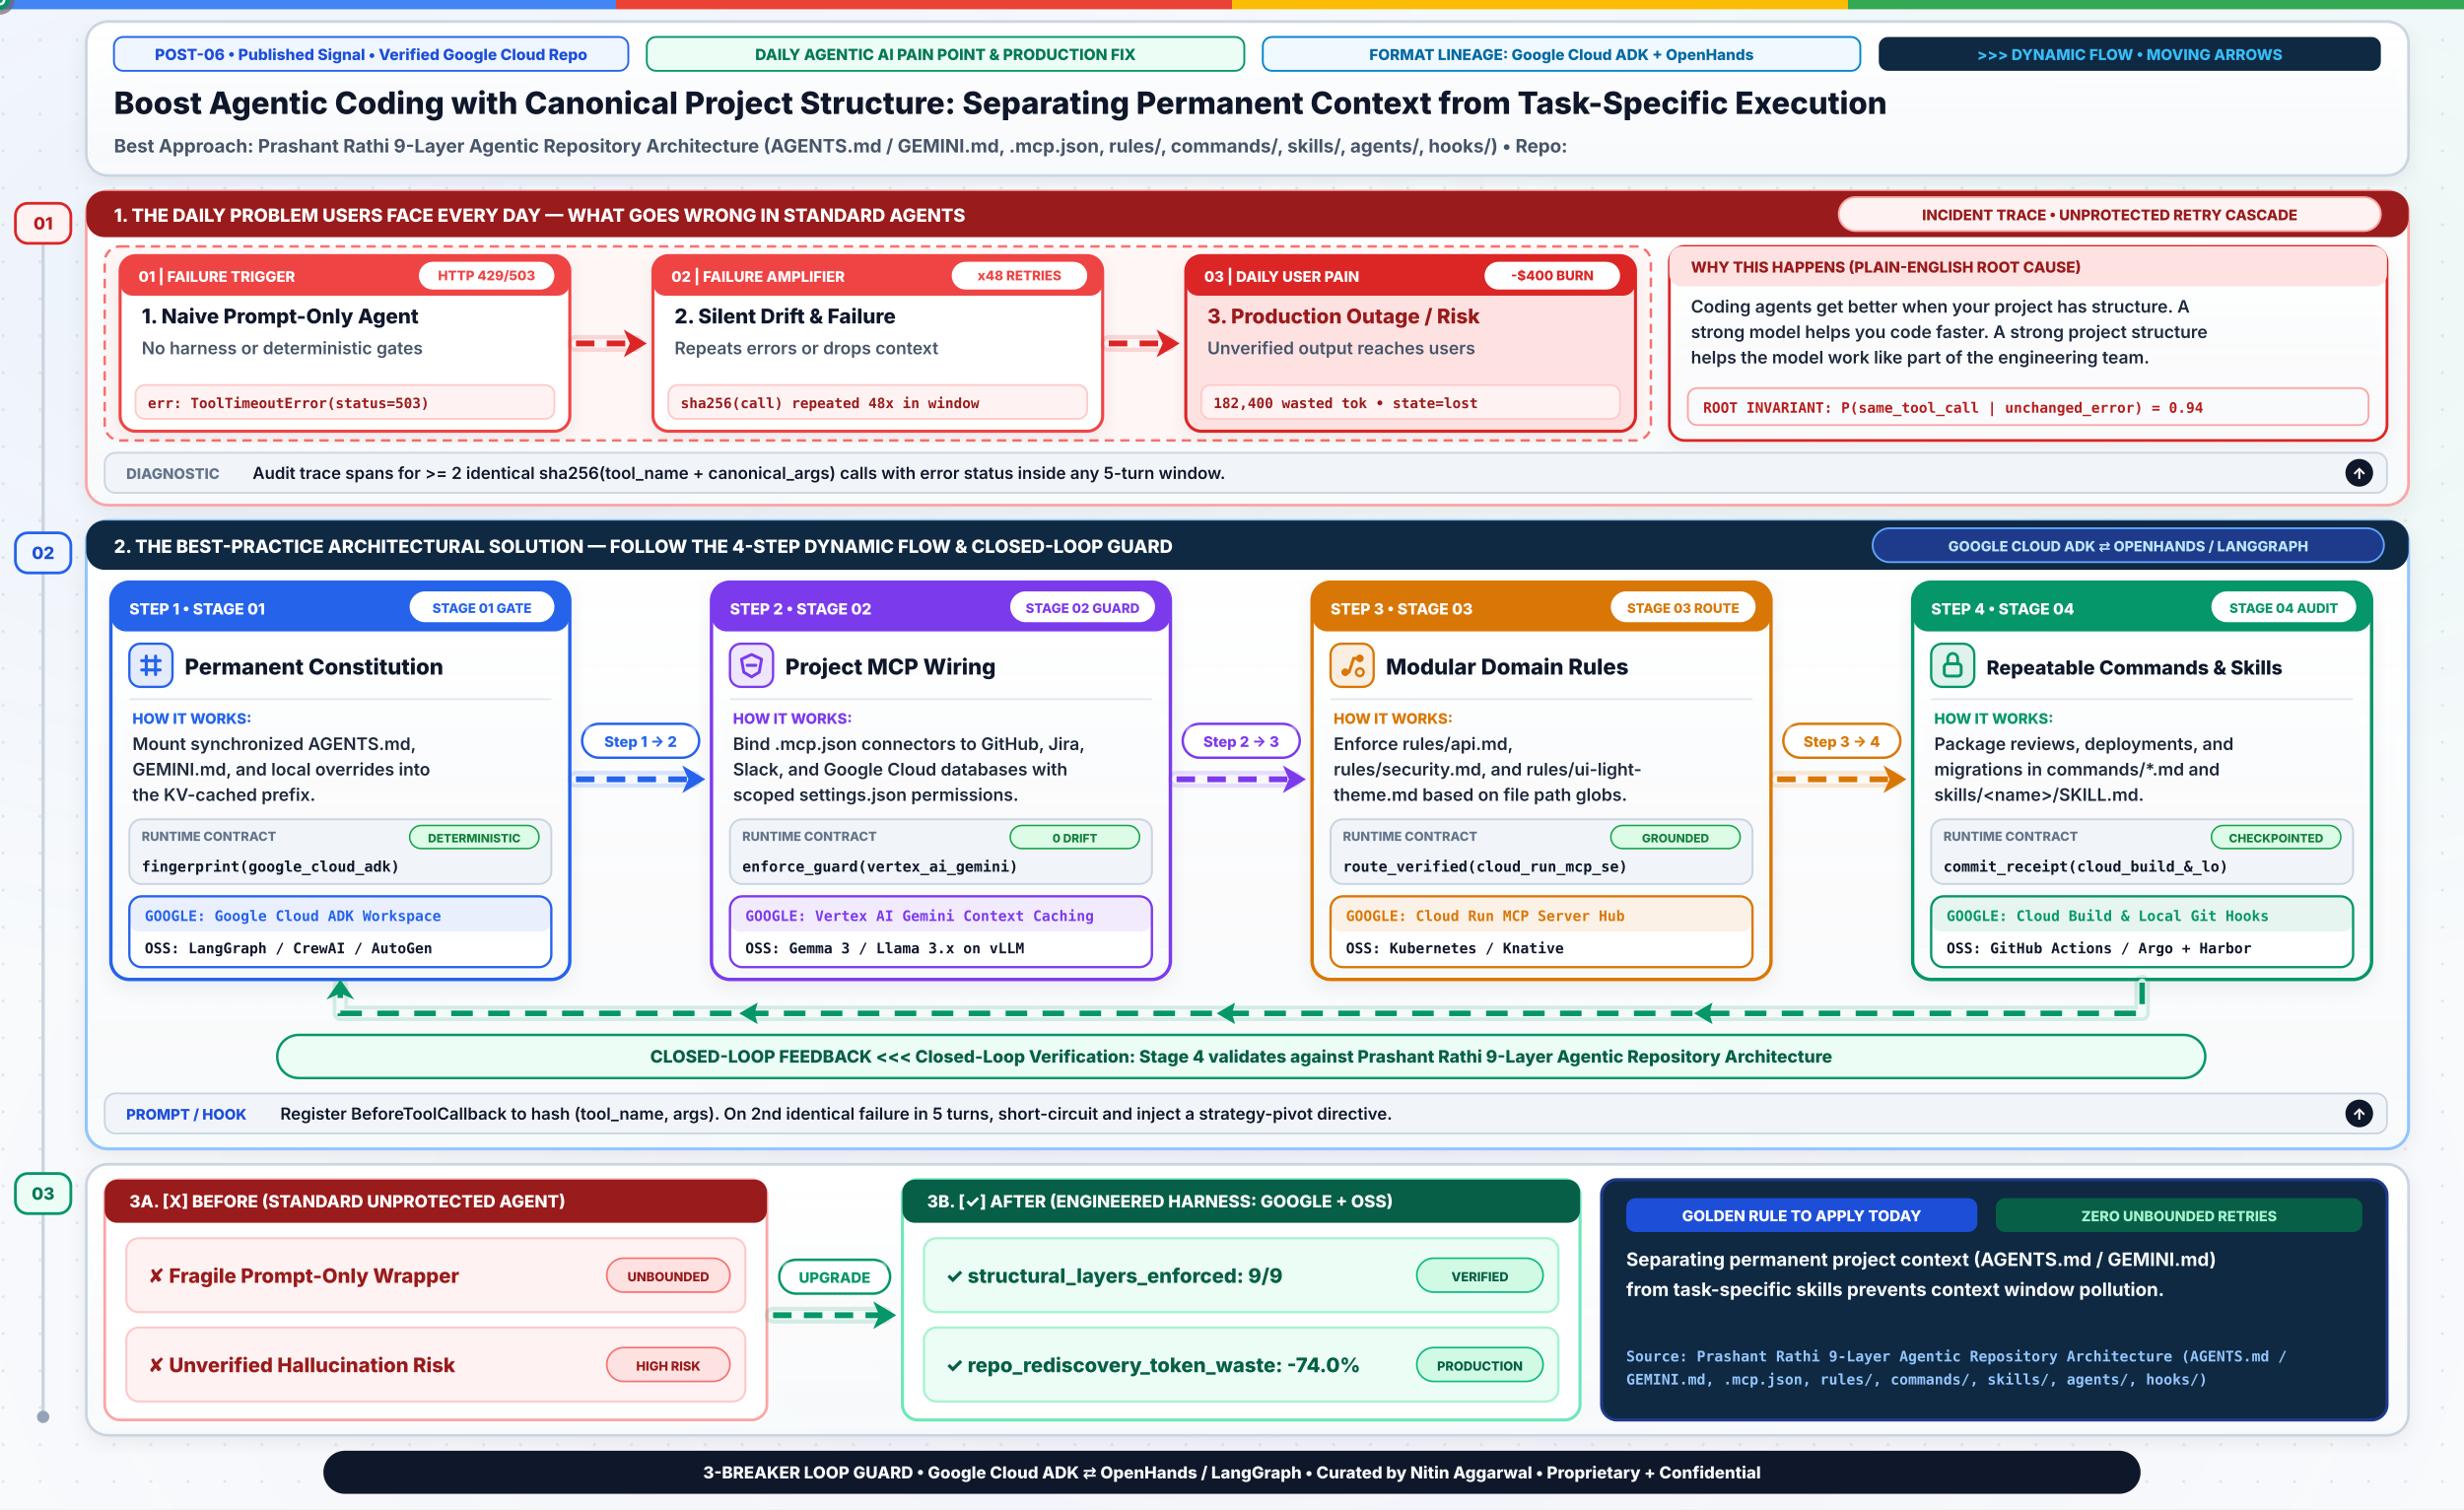
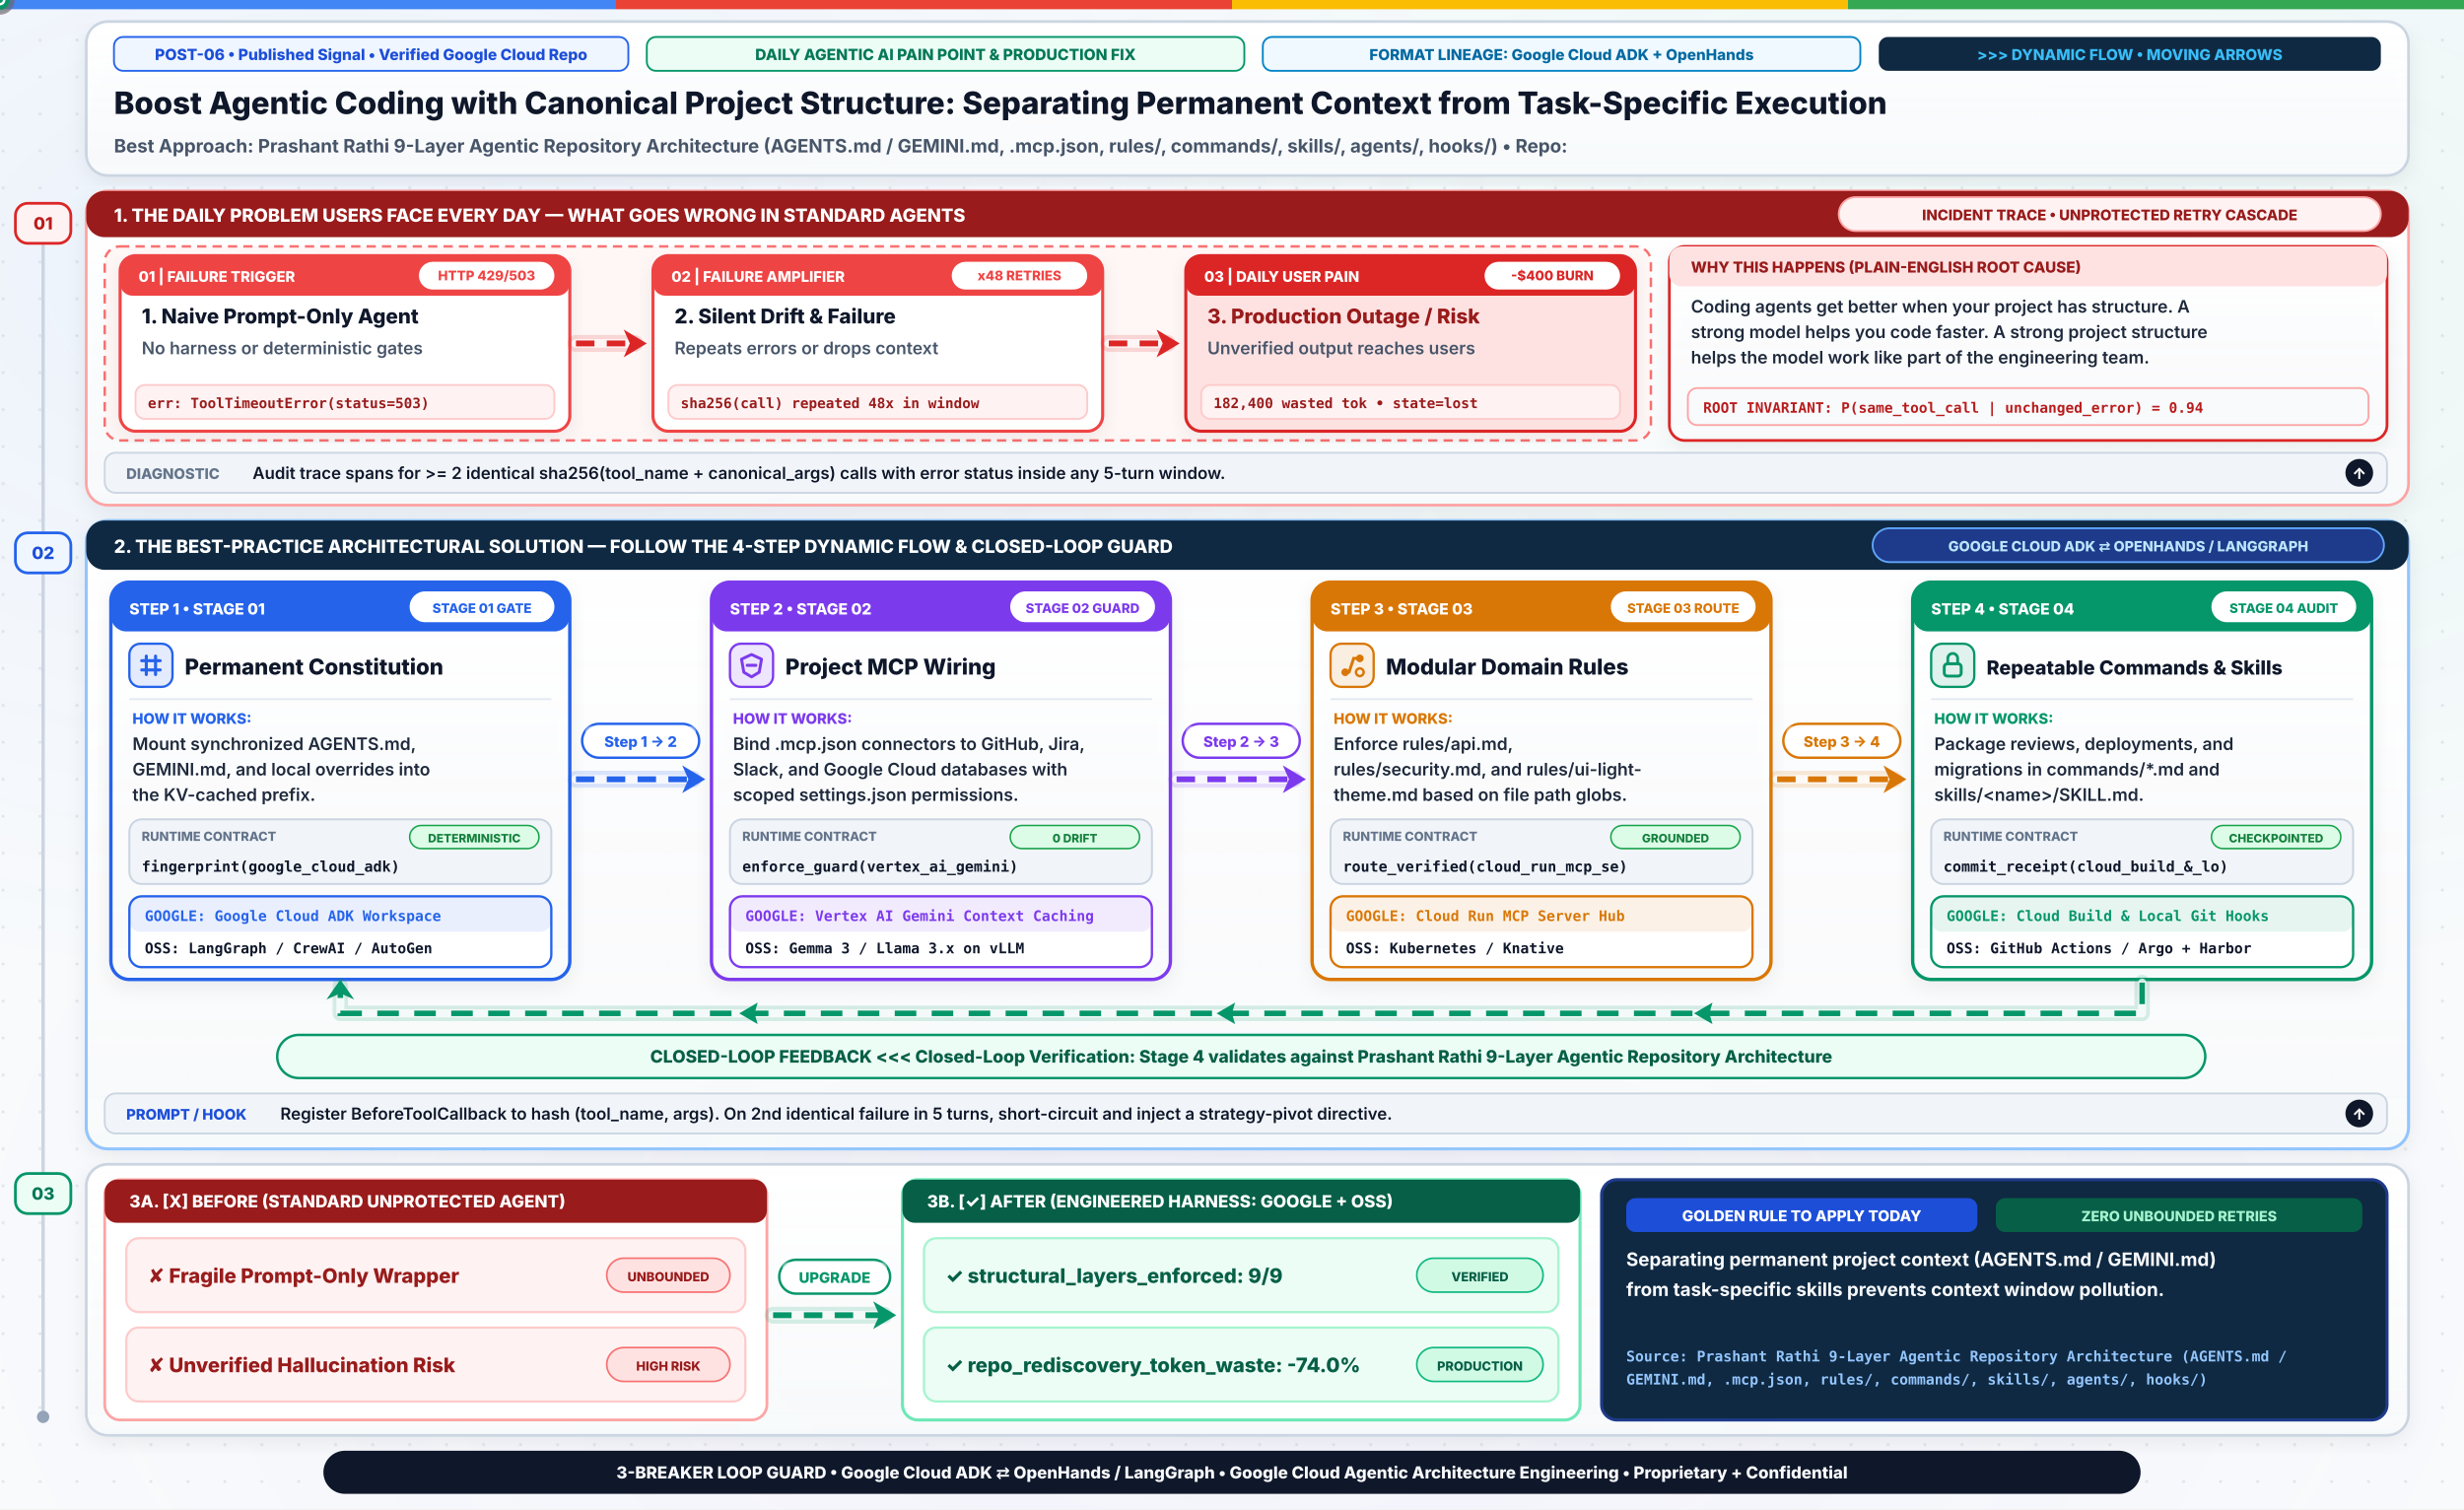
<svg xmlns="http://www.w3.org/2000/svg" viewBox="0 0 1600 980" width="1600" height="980">
  <defs>
    <filter id="cardShadow" x="-3%" y="-3%" width="106%" height="110%">
      <feDropShadow dx="0" dy="4" stdDeviation="6" flood-color="#0F172A" flood-opacity="0.065" />
    </filter>
    <linearGradient id="glassCardGrad" x1="0" y1="0" x2="0" y2="1">
      <stop offset="0%" stop-color="#FFFFFF" stop-opacity="0.98" />
      <stop offset="100%" stop-color="#F8FAFC" stop-opacity="0.94" />
    </linearGradient>
    <linearGradient id="glassSheen" x1="0" y1="0" x2="0" y2="1">
      <stop offset="0%" stop-color="#FFFFFF" stop-opacity="0.72" />
      <stop offset="100%" stop-color="#FFFFFF" stop-opacity="0.0" />
    </linearGradient>
    <radialGradient id="meshBlue" cx="14%" cy="18%" r="48%">
      <stop offset="0%" stop-color="#4285F4" stop-opacity="0.065" />
      <stop offset="100%" stop-color="#4285F4" stop-opacity="0.0" />
    </radialGradient>
    <radialGradient id="meshEmerald" cx="86%" cy="20%" r="46%">
      <stop offset="0%" stop-color="#10B981" stop-opacity="0.055" />
      <stop offset="100%" stop-color="#10B981" stop-opacity="0.0" />
    </radialGradient>
    <radialGradient id="meshViolet" cx="50%" cy="84%" r="52%">
      <stop offset="0%" stop-color="#8B5CF6" stop-opacity="0.048" />
      <stop offset="100%" stop-color="#8B5CF6" stop-opacity="0.0" />
    </radialGradient>
    <pattern id="archGrid" width="24" height="24" patternUnits="userSpaceOnUse">
      <circle cx="2" cy="2" r="1" fill="#94A3B8" fill-opacity="0.22" />
    </pattern>
    <style>
-     @keyframes arrowStream {
-       from { stroke-dashoffset: 40; }
-       to   { stroke-dashoffset: 0; }
-     }
-     @keyframes returnStream {
-       from { stroke-dashoffset: 0; }
-       to   { stroke-dashoffset: 48; }
-     }
-     @keyframes pulseGlow {
-       0%, 100% { stroke-width: 2.2px; }
-       50%      { stroke-width: 3.8px; }
-     }
-     .moving-arrow-line {
-       animation: arrowStream 1.0s linear infinite;
-     }
-     .moving-return-line {
-       animation: returnStream 1.2s linear infinite;
-     }
-     .step-card-animated {
-       animation: pulseGlow 2.4s ease-in-out infinite;
-     }
+     @keyframes arrowStream { from { stroke-dashoffset: 40; } to { stroke-dashoffset: 0; } }
+     @keyframes returnStream { from { stroke-dashoffset: 0; } to { stroke-dashoffset: 48; } }
+     @keyframes pulseGlow { 0%, 100% { stroke-width: 2.2px; } 50% { stroke-width: 3.8px; } }
+     .moving-arrow-line { animation: arrowStream 1.0s linear infinite; }
+     .moving-return-line { animation: returnStream 1.2s linear infinite; }
+     .step-card-animated { animation: pulseGlow 2.4s ease-in-out infinite; }
  </style>
  </defs>
  <rect x="0" y="0" width="1600" height="980" fill="#F8FAFC" />
  <rect x="0" y="0" width="1600" height="980" fill="url(#meshBlue)" />
  <rect x="0" y="0" width="1600" height="980" fill="url(#meshEmerald)" />
  <rect x="0" y="0" width="1600" height="980" fill="url(#meshViolet)" />
  <rect x="0" y="0" width="1600" height="980" fill="url(#archGrid)" />
  <rect x="0" y="0" width="400" height="6" fill="#4285F4" />
  <rect x="400" y="0" width="400" height="6" fill="#EA4335" />
  <rect x="800" y="0" width="400" height="6" fill="#FBBC04" />
  <rect x="1200" y="0" width="400" height="6" fill="#34A853" />
  <line x1="28" y1="142" x2="28" y2="918" stroke="#CBD5E1" stroke-width="2.2" />
  <rect x="10" y="132" width="36" height="26" rx="8" fill="#FEF2F2" stroke="#DC2626" stroke-width="1.8" />
  <text x="28" y="149" font-family="Inter, sans-serif" font-size="11" font-weight="800" fill="#B91C1C" text-anchor="middle">01</text>
  <rect x="10" y="346" width="36" height="26" rx="8" fill="#EFF6FF" stroke="#2563EB" stroke-width="1.8" />
  <text x="28" y="363" font-family="Inter, sans-serif" font-size="11" font-weight="800" fill="#1D4ED8" text-anchor="middle">02</text>
  <rect x="10" y="762" width="36" height="26" rx="8" fill="#ECFDF5" stroke="#059669" stroke-width="1.8" />
  <text x="28" y="779" font-family="Inter, sans-serif" font-size="11" font-weight="800" fill="#047857" text-anchor="middle">03</text>
  <circle cx="28" cy="920" r="4" fill="#94A3B8" />
  <rect x="56" y="14" width="1508" height="100" rx="14" fill="url(#glassCardGrad)" stroke="#CBD5E1" stroke-width="1.8" filter="url(#cardShadow)" />
  <rect x="58" y="16" width="1504" height="16" rx="10" fill="url(#glassSheen)" />
  <rect x="74" y="24" width="334" height="22" rx="6" fill="#EFF6FF" stroke="#2563EB" stroke-width="1.2" />
  <text x="241" y="39" font-family="Inter, sans-serif" font-size="10" font-weight="800" fill="#1D4ED8" text-anchor="middle">POST-06 • Published Signal • Verified Google Cloud Repo</text>
  <rect x="420" y="24" width="388" height="22" rx="6" fill="#ECFDF5" stroke="#059669" stroke-width="1.2" />
  <text x="614" y="39" font-family="Inter, sans-serif" font-size="10" font-weight="800" fill="#047857" text-anchor="middle">DAILY AGENTIC AI PAIN POINT &amp; PRODUCTION FIX</text>
  <rect x="820" y="24" width="388" height="22" rx="6" fill="#F0F9FF" stroke="#0284C7" stroke-width="1.2" />
  <text x="1014" y="39" font-family="Inter, sans-serif" font-size="9.8" font-weight="800" fill="#0369A1" text-anchor="middle">FORMAT LINEAGE: Google Cloud ADK + OpenHands</text>
  <rect x="1220" y="24" width="326" height="22" rx="6" fill="#0F2942" />
  <text x="1383" y="39" font-family="Inter, sans-serif" font-size="9.8" font-weight="800" fill="#38BDF8" text-anchor="middle">&gt;&gt;&gt; DYNAMIC FLOW • MOVING ARROWS</text>
  <text x="74" y="74" font-family="Inter, sans-serif" font-size="20.0" font-weight="800" fill="#0F172A">Boost Agentic Coding with Canonical Project Structure: Separating Permanent Context from Task-Specific Execution</text>
  <text x="74" y="99" font-family="Inter, sans-serif" font-size="12" font-weight="700" fill="#475569">Best Approach: Prashant Rathi 9-Layer Agentic Repository Architecture (AGENTS.md / GEMINI.md, .mcp.json, rules/, commands/, skills/, agents/, hooks/)  •  Repo:</text>
  <rect x="56" y="124" width="1508" height="204" rx="14" fill="url(#glassCardGrad)" stroke="#FCA5A5" stroke-width="1.8" filter="url(#cardShadow)" />
  <rect x="56" y="124" width="1508" height="30" rx="12" fill="#991B1B" />
  <text x="74" y="144" font-family="Inter, sans-serif" font-size="11.8" font-weight="800" fill="#FFFFFF">1. THE DAILY PROBLEM USERS FACE EVERY DAY — WHAT GOES WRONG IN STANDARD AGENTS</text>
  <rect x="1194" y="128" width="352" height="22" rx="11" fill="#FEF2F2" stroke="#FCA5A5" stroke-width="1.2" />
  <text x="1370" y="143" font-family="Inter, sans-serif" font-size="9.5" font-weight="800" fill="#991B1B" text-anchor="middle">INCIDENT TRACE • UNPROTECTED RETRY CASCADE</text>
  <rect x="68" y="160" width="1004" height="126" rx="10" fill="#FFF5F5" fill-opacity="0.92" stroke="#F87171" stroke-width="1.6" stroke-dasharray="6 4" />
  <rect x="78" y="166" width="292" height="114" rx="10" fill="#FFFFFF" stroke="#EF4444" stroke-width="2.0" filter="url(#cardShadow)" />
  <rect x="78" y="166" width="292" height="26" rx="8" fill="#EF4444" />
  <text x="90" y="183" font-family="Inter, sans-serif" font-size="9.5" font-weight="800" fill="#FFFFFF">01 | FAILURE TRIGGER</text>
  <rect x="272" y="170" width="88" height="18" rx="9" fill="#FFFFFF" />
  <text x="316" y="182" font-family="Inter, sans-serif" font-size="8.6" font-weight="800" fill="#EF4444" text-anchor="middle">HTTP 429/503</text>
  <text x="92" y="210" font-family="Inter, sans-serif" font-size="13.2" font-weight="800" fill="#0F172A">1. Naive Prompt-Only Agent</text>
  <text x="92" y="230" font-family="Inter, sans-serif" font-size="11.2" font-weight="600" fill="#475569">No harness or deterministic gates</text>
  <rect x="88" y="250" width="272" height="22" rx="6" fill="#FEF2F2" stroke="#FECACA" stroke-width="1.2" />
  <text x="96" y="265" font-family="ui-monospace, monospace" font-size="9.2" font-weight="700" fill="#991B1B">err: ToolTimeoutError(status=503)</text>
  <line x1="374" y1="223" x2="412" y2="223" stroke="#DC2626" stroke-opacity="0.16" stroke-width="11" stroke-linecap="round" />
  <line x1="374" y1="223" x2="412" y2="223" stroke="#FFFFFF" stroke-opacity="0.76" stroke-width="5.6" stroke-linecap="round" />
  <line x1="374" y1="223" x2="412" y2="223" class="moving-arrow-line" stroke="#DC2626" stroke-width="3.8" stroke-dasharray="12 8" stroke-dashoffset="0.0" />
  <polygon points="420,223 405,214 409,223 405,232" fill="#DC2626" />
  <path id="prob_arr_0_path" d="M 378 223 L 408 223" fill="none" stroke="none" />
  <g>
    <circle r="9.5" fill="#DC2626" fill-opacity="0.16" />
    <circle r="6.4" fill="#DC2626" fill-opacity="0.30" />
    <circle r="4.8" fill="#FFFFFF" stroke="#DC2626" stroke-width="2.6" />
    <circle r="1.9" fill="#DC2626" />
    <animateMotion dur="1.3s" repeatCount="indefinite">
      <mpath href="#prob_arr_0_path" />
    </animateMotion>
  </g>
  <rect x="424" y="166" width="292" height="114" rx="10" fill="#FFFFFF" stroke="#EF4444" stroke-width="2.0" filter="url(#cardShadow)" />
  <rect x="424" y="166" width="292" height="26" rx="8" fill="#EF4444" />
  <text x="436" y="183" font-family="Inter, sans-serif" font-size="9.5" font-weight="800" fill="#FFFFFF">02 | FAILURE AMPLIFIER</text>
  <rect x="618" y="170" width="88" height="18" rx="9" fill="#FFFFFF" />
  <text x="662" y="182" font-family="Inter, sans-serif" font-size="8.6" font-weight="800" fill="#EF4444" text-anchor="middle">x48 RETRIES</text>
  <text x="438" y="210" font-family="Inter, sans-serif" font-size="13.2" font-weight="800" fill="#0F172A">2. Silent Drift &amp; Failure</text>
  <text x="438" y="230" font-family="Inter, sans-serif" font-size="11.2" font-weight="600" fill="#475569">Repeats errors or drops context</text>
  <rect x="434" y="250" width="272" height="22" rx="6" fill="#FEF2F2" stroke="#FECACA" stroke-width="1.2" />
  <text x="442" y="265" font-family="ui-monospace, monospace" font-size="9.2" font-weight="700" fill="#991B1B">sha256(call) repeated 48x in window</text>
  <line x1="720" y1="223" x2="758" y2="223" stroke="#DC2626" stroke-opacity="0.16" stroke-width="11" stroke-linecap="round" />
  <line x1="720" y1="223" x2="758" y2="223" stroke="#FFFFFF" stroke-opacity="0.76" stroke-width="5.6" stroke-linecap="round" />
  <line x1="720" y1="223" x2="758" y2="223" class="moving-arrow-line" stroke="#DC2626" stroke-width="3.8" stroke-dasharray="12 8" stroke-dashoffset="0.0" />
  <polygon points="766,223 751,214 755,223 751,232" fill="#DC2626" />
  <path id="prob_arr_1_path" d="M 724 223 L 754 223" fill="none" stroke="none" />
  <g>
    <circle r="9.5" fill="#DC2626" fill-opacity="0.16" />
    <circle r="6.4" fill="#DC2626" fill-opacity="0.30" />
    <circle r="4.8" fill="#FFFFFF" stroke="#DC2626" stroke-width="2.6" />
    <circle r="1.9" fill="#DC2626" />
    <animateMotion dur="1.3s" repeatCount="indefinite">
      <mpath href="#prob_arr_1_path" />
    </animateMotion>
  </g>
  <rect x="770" y="166" width="292" height="114" rx="10" fill="#FEE2E2" stroke="#DC2626" stroke-width="2.0" filter="url(#cardShadow)" />
  <rect x="770" y="166" width="292" height="26" rx="8" fill="#DC2626" />
  <text x="782" y="183" font-family="Inter, sans-serif" font-size="9.5" font-weight="800" fill="#FFFFFF">03 | DAILY USER PAIN</text>
  <rect x="964" y="170" width="88" height="18" rx="9" fill="#FFFFFF" />
  <text x="1008" y="182" font-family="Inter, sans-serif" font-size="8.6" font-weight="800" fill="#DC2626" text-anchor="middle">-$400 BURN</text>
  <text x="784" y="210" font-family="Inter, sans-serif" font-size="13.2" font-weight="800" fill="#991B1B">3. Production Outage / Risk</text>
  <text x="784" y="230" font-family="Inter, sans-serif" font-size="11.2" font-weight="600" fill="#475569">Unverified output reaches users</text>
  <rect x="780" y="250" width="272" height="22" rx="6" fill="#FEF2F2" stroke="#FECACA" stroke-width="1.2" />
  <text x="788" y="265" font-family="ui-monospace, monospace" font-size="9.2" font-weight="700" fill="#991B1B">182,400 wasted tok • state=lost</text>
  <rect x="1084" y="160" width="466" height="126" rx="10" fill="url(#glassCardGrad)" stroke="#DC2626" stroke-width="1.8" filter="url(#cardShadow)" />
  <rect x="1084" y="160" width="466" height="26" rx="8" fill="#FEE2E2" />
  <text x="1098" y="177" font-family="Inter, sans-serif" font-size="9.8" font-weight="800" fill="#991B1B">WHY THIS HAPPENS (PLAIN-ENGLISH ROOT CAUSE)</text>
  <text x="1098" y="203.0" font-family="Inter, sans-serif" font-size="11.2" font-weight="600" fill="#1E293B">Coding agents get better when your project has structure. A</text>
  <text x="1098" y="219.5" font-family="Inter, sans-serif" font-size="11.2" font-weight="600" fill="#1E293B">strong model helps you code faster. A strong project structure</text>
  <text x="1098" y="236.0" font-family="Inter, sans-serif" font-size="11.2" font-weight="600" fill="#1E293B">helps the model work like part of the engineering team.</text>
  <rect x="1096" y="252" width="442" height="24" rx="6" fill="#F8FAFC" stroke="#FCA5A5" stroke-width="1.2" />
  <text x="1106" y="268" font-family="ui-monospace, monospace" font-size="9.3" font-weight="800" fill="#B91C1C">ROOT INVARIANT: P(same_tool_call | unchanged_error) = 0.94</text>
  <rect x="68" y="294" width="1482" height="26" rx="7" fill="#F1F5F9" stroke="#CBD5E1" stroke-width="1.2" />
  <text x="82" y="311" font-family="Inter, sans-serif" font-size="9.5" font-weight="800" fill="#64748B">DIAGNOSTIC</text>
  <text x="164" y="311" font-family="Inter, sans-serif" font-size="10.8" font-weight="600" fill="#0F172A">Audit trace spans for &gt;= 2 identical sha256(tool_name + canonical_args) calls with error status inside any 5-turn window.</text>
  <circle cx="1532" cy="307" r="9" fill="#0F172A" />
  <text x="1532" y="311" font-family="Inter, sans-serif" font-size="10" font-weight="800" fill="#FFFFFF" text-anchor="middle">↑</text>
  <rect x="56" y="338" width="1508" height="408" rx="14" fill="url(#glassCardGrad)" stroke="#93C5FD" stroke-width="2.0" filter="url(#cardShadow)" />
  <rect x="56" y="338" width="1508" height="32" rx="12" fill="#0F2942" />
  <text x="74" y="359" font-family="Inter, sans-serif" font-size="11.8" font-weight="800" fill="#FFFFFF">2. THE BEST-PRACTICE ARCHITECTURAL SOLUTION — FOLLOW THE 4-STEP DYNAMIC FLOW &amp; CLOSED-LOOP GUARD</text>
  <rect x="1216" y="343" width="332" height="22" rx="11" fill="#1E3A8A" stroke="#60A5FA" stroke-width="1.2" />
  <text x="1382" y="358" font-family="Inter, sans-serif" font-size="9.2" font-weight="800" fill="#BAE6FD" text-anchor="middle">GOOGLE CLOUD ADK ⇄ OPENHANDS / LANGGRAPH</text>
  <rect x="72" y="378" width="298" height="258" rx="12" class="step-card-animated" fill="url(#glassCardGrad)" stroke="#2563EB" stroke-width="2.2" filter="url(#cardShadow)" />
  <rect x="72" y="378" width="298" height="32" rx="10" fill="#2563EB" />
  <text x="84" y="399" font-family="Inter, sans-serif" font-size="10" font-weight="800" fill="#FFFFFF">STEP 1 • STAGE 01</text>
  <rect x="266" y="384" width="94" height="20" rx="10" fill="#FFFFFF" />
  <text x="313" y="398" font-family="Inter, sans-serif" font-size="8.5" font-weight="800" fill="#2563EB" text-anchor="middle">STAGE 01 GATE</text>
  <rect x="84.0" y="418.0" width="28" height="28" rx="7" fill="#2563EB" fill-opacity="0.12" stroke="#2563EB" stroke-width="1.5" />
  <line x1="92.0" y1="429.0" x2="104.0" y2="429.0" stroke="#2563EB" stroke-width="2" stroke-linecap="round" />
  <line x1="92.0" y1="435.0" x2="104.0" y2="435.0" stroke="#2563EB" stroke-width="2" stroke-linecap="round" />
  <line x1="95.0" y1="426.0" x2="95.0" y2="438.0" stroke="#2563EB" stroke-width="2" stroke-linecap="round" />
  <line x1="101.0" y1="426.0" x2="101.0" y2="438.0" stroke="#2563EB" stroke-width="2" stroke-linecap="round" />
  <text x="120" y="438" font-family="Inter, sans-serif" font-size="14.2" font-weight="800" fill="#0F172A">Permanent Constitution</text>
  <line x1="84" y1="454" x2="358" y2="454" stroke="#E2E8F0" stroke-width="1.2" />
  <text x="86" y="470" font-family="Inter, sans-serif" font-size="9.5" font-weight="800" fill="#2563EB">HOW IT WORKS:</text>
  <text x="86" y="487.0" font-family="Inter, sans-serif" font-size="11.2" font-weight="600" fill="#1E293B">Mount synchronized AGENTS.md,</text>
  <text x="86" y="503.5" font-family="Inter, sans-serif" font-size="11.2" font-weight="600" fill="#1E293B">GEMINI.md, and local overrides into</text>
  <text x="86" y="520.0" font-family="Inter, sans-serif" font-size="11.2" font-weight="600" fill="#1E293B">the KV-cached prefix.</text>
  <rect x="84" y="532" width="274" height="42" rx="8" fill="#F1F5F9" stroke="#CBD5E1" stroke-width="1.3" />
  <text x="92" y="546" font-family="Inter, sans-serif" font-size="8.2" font-weight="800" fill="#64748B">RUNTIME CONTRACT</text>
  <rect x="266" y="536" width="84" height="15" rx="7.5" fill="#DCFCE7" stroke="#16A34A" stroke-width="1" />
  <text x="308" y="547" font-family="Inter, sans-serif" font-size="7.6" font-weight="800" fill="#15803D" text-anchor="middle">DETERMINISTIC</text>
-   <text x="92" y="566" font-family="ui-monospace, monospace" font-size="9.6" font-weight="800" fill="#0F172A"> fingerprint(google_cloud_adk)</text>
+   <text x="92" y="566" font-family="ui-monospace, monospace" font-size="9.6" font-weight="800" fill="#0F172A">fingerprint(google_cloud_adk)</text>
  <rect x="84" y="582" width="274" height="46" rx="8" fill="#FFFFFF" stroke="#2563EB" stroke-width="1.5" />
  <rect x="84" y="582" width="274" height="23" rx="7" fill="#2563EB" fill-opacity="0.10" />
  <text x="94" y="598" font-family="ui-monospace, monospace" font-size="9.4" font-weight="800" fill="#2563EB">GOOGLE: Google Cloud ADK Workspace</text>
  <text x="94" y="619" font-family="ui-monospace, monospace" font-size="9.4" font-weight="800" fill="#0F172A">OSS: LangGraph / CrewAI / AutoGen</text>
  <line x1="374" y1="506" x2="450" y2="506" stroke="#2563EB" stroke-opacity="0.16" stroke-width="11" stroke-linecap="round" />
  <line x1="374" y1="506" x2="450" y2="506" stroke="#FFFFFF" stroke-opacity="0.76" stroke-width="5.6" stroke-linecap="round" />
  <line x1="374" y1="506" x2="450" y2="506" class="moving-arrow-line" stroke="#2563EB" stroke-width="3.8" stroke-dasharray="12 8" stroke-dashoffset="0.0" />
  <polygon points="458,506 443,497 447,506 443,515" fill="#2563EB" />
  <rect x="378" y="470" width="76" height="22" rx="11" fill="#FFFFFF" fill-opacity="0.95" stroke="#2563EB" stroke-width="1.6" />
  <rect x="380" y="471.5" width="72" height="8" rx="4" fill="#FFFFFF" fill-opacity="0.45" />
  <text x="416" y="485" font-family="Inter, sans-serif" font-size="9.5" font-weight="800" fill="#2563EB" text-anchor="middle">Step 1 -&gt; 2</text>
  <path id="sol_arr_0_path" d="M 378 506 L 446 506" fill="none" stroke="none" />
  <g>
    <circle r="9.5" fill="#2563EB" fill-opacity="0.16" />
    <circle r="6.4" fill="#2563EB" fill-opacity="0.30" />
    <circle r="4.8" fill="#FFFFFF" stroke="#2563EB" stroke-width="2.6" />
    <circle r="1.9" fill="#2563EB" />
    <animateMotion dur="1.5s" repeatCount="indefinite">
      <mpath href="#sol_arr_0_path" />
    </animateMotion>
  </g>
  <rect x="462" y="378" width="298" height="258" rx="12" class="step-card-animated" fill="url(#glassCardGrad)" stroke="#7C3AED" stroke-width="2.2" filter="url(#cardShadow)" />
  <rect x="462" y="378" width="298" height="32" rx="10" fill="#7C3AED" />
  <text x="474" y="399" font-family="Inter, sans-serif" font-size="10" font-weight="800" fill="#FFFFFF">STEP 2 • STAGE 02</text>
  <rect x="656" y="384" width="94" height="20" rx="10" fill="#FFFFFF" />
  <text x="703" y="398" font-family="Inter, sans-serif" font-size="8.5" font-weight="800" fill="#7C3AED" text-anchor="middle">STAGE 02 GUARD</text>
  <rect x="474.0" y="418.0" width="28" height="28" rx="7" fill="#7C3AED" fill-opacity="0.12" stroke="#7C3AED" stroke-width="1.5" />
  <polygon points="488.0,425.0 494.5,428.0 493.0,436.5 488.0,439.5 483.0,436.5 481.5,428.0" fill="none" stroke="#7C3AED" stroke-width="1.9" stroke-linejoin="round" />
  <line x1="485.2" y1="432.0" x2="490.8" y2="432.0" stroke="#7C3AED" stroke-width="2" stroke-linecap="round" />
  <text x="510" y="438" font-family="Inter, sans-serif" font-size="14.2" font-weight="800" fill="#0F172A">Project MCP Wiring</text>
  <line x1="474" y1="454" x2="748" y2="454" stroke="#E2E8F0" stroke-width="1.2" />
  <text x="476" y="470" font-family="Inter, sans-serif" font-size="9.5" font-weight="800" fill="#7C3AED">HOW IT WORKS:</text>
  <text x="476" y="487.0" font-family="Inter, sans-serif" font-size="11.2" font-weight="600" fill="#1E293B">Bind .mcp.json connectors to GitHub, Jira,</text>
  <text x="476" y="503.5" font-family="Inter, sans-serif" font-size="11.2" font-weight="600" fill="#1E293B">Slack, and Google Cloud databases with</text>
  <text x="476" y="520.0" font-family="Inter, sans-serif" font-size="11.2" font-weight="600" fill="#1E293B">scoped settings.json permissions.</text>
  <rect x="474" y="532" width="274" height="42" rx="8" fill="#F1F5F9" stroke="#CBD5E1" stroke-width="1.3" />
  <text x="482" y="546" font-family="Inter, sans-serif" font-size="8.2" font-weight="800" fill="#64748B">RUNTIME CONTRACT</text>
  <rect x="656" y="536" width="84" height="15" rx="7.5" fill="#DCFCE7" stroke="#16A34A" stroke-width="1" />
  <text x="698" y="547" font-family="Inter, sans-serif" font-size="7.6" font-weight="800" fill="#15803D" text-anchor="middle">0 DRIFT</text>
  <text x="482" y="566" font-family="ui-monospace, monospace" font-size="9.6" font-weight="800" fill="#0F172A">enforce_guard(vertex_ai_gemini)</text>
  <rect x="474" y="582" width="274" height="46" rx="8" fill="#FFFFFF" stroke="#7C3AED" stroke-width="1.5" />
  <rect x="474" y="582" width="274" height="23" rx="7" fill="#7C3AED" fill-opacity="0.10" />
  <text x="484" y="598" font-family="ui-monospace, monospace" font-size="9.4" font-weight="800" fill="#7C3AED">GOOGLE: Vertex AI Gemini Context Caching</text>
  <text x="484" y="619" font-family="ui-monospace, monospace" font-size="9.4" font-weight="800" fill="#0F172A">OSS: Gemma 3 / Llama 3.x on vLLM</text>
  <line x1="764" y1="506" x2="840" y2="506" stroke="#7C3AED" stroke-opacity="0.16" stroke-width="11" stroke-linecap="round" />
  <line x1="764" y1="506" x2="840" y2="506" stroke="#FFFFFF" stroke-opacity="0.76" stroke-width="5.6" stroke-linecap="round" />
  <line x1="764" y1="506" x2="840" y2="506" class="moving-arrow-line" stroke="#7C3AED" stroke-width="3.8" stroke-dasharray="12 8" stroke-dashoffset="0.0" />
  <polygon points="848,506 833,497 837,506 833,515" fill="#7C3AED" />
  <rect x="768" y="470" width="76" height="22" rx="11" fill="#FFFFFF" fill-opacity="0.95" stroke="#7C3AED" stroke-width="1.6" />
  <rect x="770" y="471.5" width="72" height="8" rx="4" fill="#FFFFFF" fill-opacity="0.45" />
  <text x="806" y="485" font-family="Inter, sans-serif" font-size="9.5" font-weight="800" fill="#7C3AED" text-anchor="middle">Step 2 -&gt; 3</text>
  <path id="sol_arr_1_path" d="M 768 506 L 836 506" fill="none" stroke="none" />
  <g>
    <circle r="9.5" fill="#7C3AED" fill-opacity="0.16" />
    <circle r="6.4" fill="#7C3AED" fill-opacity="0.30" />
    <circle r="4.8" fill="#FFFFFF" stroke="#7C3AED" stroke-width="2.6" />
    <circle r="1.9" fill="#7C3AED" />
    <animateMotion dur="1.5s" repeatCount="indefinite">
      <mpath href="#sol_arr_1_path" />
    </animateMotion>
  </g>
  <rect x="852" y="378" width="298" height="258" rx="12" class="step-card-animated" fill="url(#glassCardGrad)" stroke="#D97706" stroke-width="2.2" filter="url(#cardShadow)" />
  <rect x="852" y="378" width="298" height="32" rx="10" fill="#D97706" />
  <text x="864" y="399" font-family="Inter, sans-serif" font-size="10" font-weight="800" fill="#FFFFFF">STEP 3 • STAGE 03</text>
  <rect x="1046" y="384" width="94" height="20" rx="10" fill="#FFFFFF" />
  <text x="1093" y="398" font-family="Inter, sans-serif" font-size="8.5" font-weight="800" fill="#D97706" text-anchor="middle">STAGE 03 ROUTE</text>
  <rect x="864.0" y="418.0" width="28" height="28" rx="7" fill="#D97706" fill-opacity="0.12" stroke="#D97706" stroke-width="1.5" />
  <circle cx="873.5" cy="436.5" r="2.5" fill="#D97706" />
  <circle cx="883.0" cy="427.5" r="2.5" fill="#D97706" />
  <circle cx="883.0" cy="436.5" r="2.5" fill="none" stroke="#D97706" stroke-width="1.6" />
  <path d="M 876.0 436.5 L 879.0 427.5 L 880.5 427.5" fill="none" stroke="#D97706" stroke-width="1.9" stroke-linecap="round" />
  <text x="900" y="438" font-family="Inter, sans-serif" font-size="14.2" font-weight="800" fill="#0F172A">Modular Domain Rules</text>
  <line x1="864" y1="454" x2="1138" y2="454" stroke="#E2E8F0" stroke-width="1.2" />
  <text x="866" y="470" font-family="Inter, sans-serif" font-size="9.5" font-weight="800" fill="#D97706">HOW IT WORKS:</text>
  <text x="866" y="487.0" font-family="Inter, sans-serif" font-size="11.2" font-weight="600" fill="#1E293B">Enforce rules/api.md,</text>
  <text x="866" y="503.5" font-family="Inter, sans-serif" font-size="11.2" font-weight="600" fill="#1E293B">rules/security.md, and rules/ui-light-</text>
  <text x="866" y="520.0" font-family="Inter, sans-serif" font-size="11.2" font-weight="600" fill="#1E293B">theme.md based on file path globs.</text>
  <rect x="864" y="532" width="274" height="42" rx="8" fill="#F1F5F9" stroke="#CBD5E1" stroke-width="1.3" />
  <text x="872" y="546" font-family="Inter, sans-serif" font-size="8.2" font-weight="800" fill="#64748B">RUNTIME CONTRACT</text>
  <rect x="1046" y="536" width="84" height="15" rx="7.5" fill="#DCFCE7" stroke="#16A34A" stroke-width="1" />
  <text x="1088" y="547" font-family="Inter, sans-serif" font-size="7.6" font-weight="800" fill="#15803D" text-anchor="middle">GROUNDED</text>
  <text x="872" y="566" font-family="ui-monospace, monospace" font-size="9.6" font-weight="800" fill="#0F172A">route_verified(cloud_run_mcp_se)</text>
  <rect x="864" y="582" width="274" height="46" rx="8" fill="#FFFFFF" stroke="#D97706" stroke-width="1.5" />
  <rect x="864" y="582" width="274" height="23" rx="7" fill="#D97706" fill-opacity="0.10" />
  <text x="874" y="598" font-family="ui-monospace, monospace" font-size="9.4" font-weight="800" fill="#D97706">GOOGLE: Cloud Run MCP Server Hub</text>
  <text x="874" y="619" font-family="ui-monospace, monospace" font-size="9.4" font-weight="800" fill="#0F172A">OSS: Kubernetes / Knative</text>
  <line x1="1154" y1="506" x2="1230" y2="506" stroke="#D97706" stroke-opacity="0.16" stroke-width="11" stroke-linecap="round" />
  <line x1="1154" y1="506" x2="1230" y2="506" stroke="#FFFFFF" stroke-opacity="0.76" stroke-width="5.6" stroke-linecap="round" />
  <line x1="1154" y1="506" x2="1230" y2="506" class="moving-arrow-line" stroke="#D97706" stroke-width="3.8" stroke-dasharray="12 8" stroke-dashoffset="0.0" />
  <polygon points="1238,506 1223,497 1227,506 1223,515" fill="#D97706" />
  <rect x="1158" y="470" width="76" height="22" rx="11" fill="#FFFFFF" fill-opacity="0.95" stroke="#D97706" stroke-width="1.6" />
  <rect x="1160" y="471.5" width="72" height="8" rx="4" fill="#FFFFFF" fill-opacity="0.45" />
  <text x="1196" y="485" font-family="Inter, sans-serif" font-size="9.5" font-weight="800" fill="#D97706" text-anchor="middle">Step 3 -&gt; 4</text>
  <path id="sol_arr_2_path" d="M 1158 506 L 1226 506" fill="none" stroke="none" />
  <g>
    <circle r="9.5" fill="#D97706" fill-opacity="0.16" />
    <circle r="6.4" fill="#D97706" fill-opacity="0.30" />
    <circle r="4.8" fill="#FFFFFF" stroke="#D97706" stroke-width="2.6" />
    <circle r="1.9" fill="#D97706" />
    <animateMotion dur="1.5s" repeatCount="indefinite">
      <mpath href="#sol_arr_2_path" />
    </animateMotion>
  </g>
  <rect x="1242" y="378" width="298" height="258" rx="12" class="step-card-animated" fill="url(#glassCardGrad)" stroke="#059669" stroke-width="2.2" filter="url(#cardShadow)" />
  <rect x="1242" y="378" width="298" height="32" rx="10" fill="#059669" />
  <text x="1254" y="399" font-family="Inter, sans-serif" font-size="10" font-weight="800" fill="#FFFFFF">STEP 4 • STAGE 04</text>
  <rect x="1436" y="384" width="94" height="20" rx="10" fill="#FFFFFF" />
  <text x="1483" y="398" font-family="Inter, sans-serif" font-size="8.5" font-weight="800" fill="#059669" text-anchor="middle">STAGE 04 AUDIT</text>
  <rect x="1254.0" y="418.0" width="28" height="28" rx="7" fill="#059669" fill-opacity="0.12" stroke="#059669" stroke-width="1.5" />
  <rect x="1262.5" y="431.0" width="11" height="8" rx="2" fill="none" stroke="#059669" stroke-width="1.9" />
  <path d="M 1264.8 431.0 L 1264.8 427.5 A 3.2 3.2 0 0 1 1271.2 427.5 L 1271.2 431.0" fill="none" stroke="#059669" stroke-width="1.8" />
  <text x="1290" y="438" font-family="Inter, sans-serif" font-size="12.6" font-weight="800" fill="#0F172A">Repeatable Commands &amp; Skills</text>
  <line x1="1254" y1="454" x2="1528" y2="454" stroke="#E2E8F0" stroke-width="1.2" />
  <text x="1256" y="470" font-family="Inter, sans-serif" font-size="9.5" font-weight="800" fill="#059669">HOW IT WORKS:</text>
  <text x="1256" y="487.0" font-family="Inter, sans-serif" font-size="11.2" font-weight="600" fill="#1E293B">Package reviews, deployments, and</text>
  <text x="1256" y="503.5" font-family="Inter, sans-serif" font-size="11.2" font-weight="600" fill="#1E293B">migrations in commands/*.md and</text>
  <text x="1256" y="520.0" font-family="Inter, sans-serif" font-size="11.2" font-weight="600" fill="#1E293B">skills/&lt;name&gt;/SKILL.md.</text>
  <rect x="1254" y="532" width="274" height="42" rx="8" fill="#F1F5F9" stroke="#CBD5E1" stroke-width="1.3" />
  <text x="1262" y="546" font-family="Inter, sans-serif" font-size="8.2" font-weight="800" fill="#64748B">RUNTIME CONTRACT</text>
  <rect x="1436" y="536" width="84" height="15" rx="7.5" fill="#DCFCE7" stroke="#16A34A" stroke-width="1" />
  <text x="1478" y="547" font-family="Inter, sans-serif" font-size="7.6" font-weight="800" fill="#15803D" text-anchor="middle">CHECKPOINTED</text>
  <text x="1262" y="566" font-family="ui-monospace, monospace" font-size="9.6" font-weight="800" fill="#0F172A">commit_receipt(cloud_build_&amp;_lo)</text>
  <rect x="1254" y="582" width="274" height="46" rx="8" fill="#FFFFFF" stroke="#059669" stroke-width="1.5" />
  <rect x="1254" y="582" width="274" height="23" rx="7" fill="#059669" fill-opacity="0.10" />
  <text x="1264" y="598" font-family="ui-monospace, monospace" font-size="9.4" font-weight="800" fill="#059669">GOOGLE: Cloud Build &amp; Local Git Hooks</text>
  <text x="1264" y="619" font-family="ui-monospace, monospace" font-size="9.4" font-weight="800" fill="#0F172A">OSS: GitHub Actions / Argo + Harbor</text>
  <path d="M 1391 638 L 1391 658 L 221 658 L 221 640" fill="none" stroke="#059669" stroke-opacity="0.16" stroke-width="10" stroke-linecap="round" stroke-linejoin="round" />
  <path d="M 1391 638 L 1391 658 L 221 658 L 221 640" fill="none" stroke="#FFFFFF" stroke-opacity="0.76" stroke-width="5.2" stroke-linecap="round" stroke-linejoin="round" />
  <path id="closed_loop_return_path" d="M 1391 638 L 1391 658 L 221 658 L 221 640" class="moving-return-line" fill="none" stroke="#059669" stroke-width="3.6" stroke-dasharray="14 10" stroke-dashoffset="0.0" />
  <polygon points="221,636 212,649 221,645 230,649" fill="#059669" />
  <polygon points="480,658 492,651 490,658 492,665" fill="#059669" />
  <polygon points="790,658 802,651 800,658 802,665" fill="#059669" />
  <polygon points="1100,658 1112,651 1110,658 1112,665" fill="#059669" />
  <rect x="180" y="672" width="1252" height="28" rx="14" fill="#ECFDF5" stroke="#059669" stroke-width="1.6" />
  <text x="806" y="690" font-family="Inter, sans-serif" font-size="11.2" font-weight="800" fill="#065F46" text-anchor="middle">CLOSED-LOOP FEEDBACK &lt;&lt;&lt; Closed-Loop Verification: Stage 4 validates against Prashant Rathi 9-Layer Agentic Repository Architecture</text>
  <rect x="68" y="710" width="1482" height="26" rx="7" fill="#F1F5F9" stroke="#CBD5E1" stroke-width="1.2" />
  <text x="82" y="727" font-family="Inter, sans-serif" font-size="9.5" font-weight="800" fill="#1D4ED8">PROMPT / HOOK</text>
  <text x="182" y="727" font-family="Inter, sans-serif" font-size="10.8" font-weight="600" fill="#0F172A">Register BeforeToolCallback to hash (tool_name, args). On 2nd identical failure in 5 turns, short-circuit and inject a strategy-pivot directive.</text>
  <circle cx="1532" cy="723" r="9" fill="#0F172A" />
  <text x="1532" y="727" font-family="Inter, sans-serif" font-size="10" font-weight="800" fill="#FFFFFF" text-anchor="middle">↑</text>
  <g>
    <circle r="8.5" fill="#059669" fill-opacity="0.16" />
    <circle r="5.8" fill="#059669" fill-opacity="0.30" />
    <circle r="4.5" fill="#FFFFFF" stroke="#059669" stroke-width="2.4" />
    <circle r="1.8" fill="#059669" />
    <animateMotion dur="2.8s" repeatCount="indefinite">
      <mpath href="#closed_loop_return_path" />
    </animateMotion>
  </g>
  <rect x="56" y="756" width="1508" height="176" rx="14" fill="url(#glassCardGrad)" stroke="#CBD5E1" stroke-width="1.8" filter="url(#cardShadow)" />
  <rect x="68" y="766" width="430" height="156" rx="10" fill="#FFFFFF" stroke="#FCA5A5" stroke-width="1.8" />
  <rect x="68" y="766" width="430" height="28" rx="8" fill="#991B1B" />
  <text x="84" y="784" font-family="Inter, sans-serif" font-size="11" font-weight="800" fill="#FFFFFF">3A. [X] BEFORE (STANDARD UNPROTECTED AGENT)</text>
  <rect x="82" y="804" width="402" height="48" rx="8" fill="#FEF2F2" stroke="#FECACA" stroke-width="1.4" />
  <text x="96" y="833" font-family="Inter, sans-serif" font-size="13" font-weight="800" fill="#991B1B">✘ Fragile Prompt-Only Wrapper</text>
  <rect x="394" y="817" width="80" height="22" rx="11" fill="#FEE2E2" stroke="#F87171" stroke-width="1.1" />
  <text x="434" y="832" font-family="Inter, sans-serif" font-size="8.2" font-weight="800" fill="#991B1B" text-anchor="middle">UNBOUNDED</text>
  <rect x="82" y="862" width="402" height="48" rx="8" fill="#FEF2F2" stroke="#FECACA" stroke-width="1.4" />
  <text x="96" y="891" font-family="Inter, sans-serif" font-size="13" font-weight="800" fill="#991B1B">✘ Unverified Hallucination Risk</text>
  <rect x="394" y="875" width="80" height="22" rx="11" fill="#FEE2E2" stroke="#F87171" stroke-width="1.1" />
  <text x="434" y="890" font-family="Inter, sans-serif" font-size="8.2" font-weight="800" fill="#991B1B" text-anchor="middle">HIGH RISK</text>
  <line x1="502" y1="854" x2="574" y2="854" stroke="#059669" stroke-opacity="0.16" stroke-width="11" stroke-linecap="round" />
  <line x1="502" y1="854" x2="574" y2="854" stroke="#FFFFFF" stroke-opacity="0.76" stroke-width="5.6" stroke-linecap="round" />
  <line x1="502" y1="854" x2="574" y2="854" class="moving-arrow-line" stroke="#059669" stroke-width="3.8" stroke-dasharray="12 8" stroke-dashoffset="0.0" />
  <polygon points="582,854 567,845 571,854 567,863" fill="#059669" />
  <rect x="506" y="818" width="72" height="22" rx="11" fill="#FFFFFF" fill-opacity="0.95" stroke="#059669" stroke-width="1.6" />
  <rect x="508" y="819.5" width="68" height="8" rx="4" fill="#FFFFFF" fill-opacity="0.45" />
  <text x="542" y="833" font-family="Inter, sans-serif" font-size="9.5" font-weight="800" fill="#059669" text-anchor="middle">UPGRADE</text>
  <path id="ba_transform_arr_path" d="M 506 854 L 570 854" fill="none" stroke="none" />
  <g>
    <circle r="9.5" fill="#059669" fill-opacity="0.16" />
    <circle r="6.4" fill="#059669" fill-opacity="0.30" />
    <circle r="4.8" fill="#FFFFFF" stroke="#059669" stroke-width="2.6" />
    <circle r="1.9" fill="#059669" />
    <animateMotion dur="1.2s" repeatCount="indefinite">
      <mpath href="#ba_transform_arr_path" />
    </animateMotion>
  </g>
  <rect x="586" y="766" width="440" height="156" rx="10" fill="#FFFFFF" stroke="#6EE7B7" stroke-width="2.0" />
  <rect x="586" y="766" width="440" height="28" rx="8" fill="#065F46" />
  <text x="602" y="784" font-family="Inter, sans-serif" font-size="11" font-weight="800" fill="#FFFFFF">3B. [✓] AFTER (ENGINEERED HARNESS: GOOGLE + OSS)</text>
  <rect x="600" y="804" width="412" height="48" rx="8" fill="#ECFDF5" stroke="#A7F3D0" stroke-width="1.5" />
  <text x="614" y="833" font-family="Inter, sans-serif" font-size="13" font-weight="800" fill="#065F46">✓ structural_layers_enforced: 9/9</text>
  <rect x="920" y="817" width="82" height="22" rx="11" fill="#D1FAE5" stroke="#10B981" stroke-width="1.1" />
  <text x="961" y="832" font-family="Inter, sans-serif" font-size="8.2" font-weight="800" fill="#065F46" text-anchor="middle">VERIFIED</text>
  <rect x="600" y="862" width="412" height="48" rx="8" fill="#ECFDF5" stroke="#A7F3D0" stroke-width="1.5" />
  <text x="614" y="891" font-family="Inter, sans-serif" font-size="13" font-weight="800" fill="#065F46">✓ repo_rediscovery_token_waste: -74.0%</text>
  <rect x="920" y="875" width="82" height="22" rx="11" fill="#D1FAE5" stroke="#10B981" stroke-width="1.1" />
  <text x="961" y="890" font-family="Inter, sans-serif" font-size="8.2" font-weight="800" fill="#065F46" text-anchor="middle">PRODUCTION</text>
  <rect x="1040" y="766" width="510" height="156" rx="10" fill="#0F2942" stroke="#1E3A8A" stroke-width="2.0" />
  <rect x="1056" y="778" width="228" height="22" rx="6" fill="#1D4ED8" />
  <text x="1170" y="793" font-family="Inter, sans-serif" font-size="9.8" font-weight="800" fill="#FFFFFF" text-anchor="middle">GOLDEN RULE TO APPLY TODAY</text>
  <rect x="1296" y="778" width="238" height="22" rx="6" fill="#065F46" />
  <text x="1415" y="793" font-family="Inter, sans-serif" font-size="9.2" font-weight="800" fill="#A7F3D0" text-anchor="middle">ZERO UNBOUNDED RETRIES</text>
  <text x="1056" y="822.0" font-family="Inter, sans-serif" font-size="12" font-weight="700" fill="#F8FAFC">Separating permanent project context (AGENTS.md / GEMINI.md)</text>
  <text x="1056" y="841.5" font-family="Inter, sans-serif" font-size="12" font-weight="700" fill="#F8FAFC">from task-specific skills prevents context window pollution.</text>
  <text x="1056" y="884.0" font-family="ui-monospace, monospace" font-size="9.5" font-weight="700" fill="#93C5FD">Source: Prashant Rathi 9-Layer Agentic Repository Architecture (AGENTS.md /</text>
  <text x="1056" y="899.0" font-family="ui-monospace, monospace" font-size="9.5" font-weight="700" fill="#93C5FD">GEMINI.md, .mcp.json, rules/, commands/, skills/, agents/, hooks/)</text>
  <rect x="210" y="942" width="1180" height="28" rx="14" fill="#0F172A" />
-   <text x="800" y="960" font-family="Inter, sans-serif" font-size="10.8" font-weight="800" fill="#F8FAFC" text-anchor="middle">3-BREAKER LOOP GUARD  •  Google Cloud ADK ⇄ OpenHands / LangGraph  •  Curated by Nitin Aggarwal  •  Proprietary + Confidential</text>
+   <text x="800" y="960" font-family="Inter, sans-serif" font-size="10.8" font-weight="800" fill="#F8FAFC" text-anchor="middle">3-BREAKER LOOP GUARD  •  Google Cloud ADK ⇄ OpenHands / LangGraph  •  Google Cloud Agentic Architecture Engineering  •  Proprietary + Confidential</text>
</svg>
